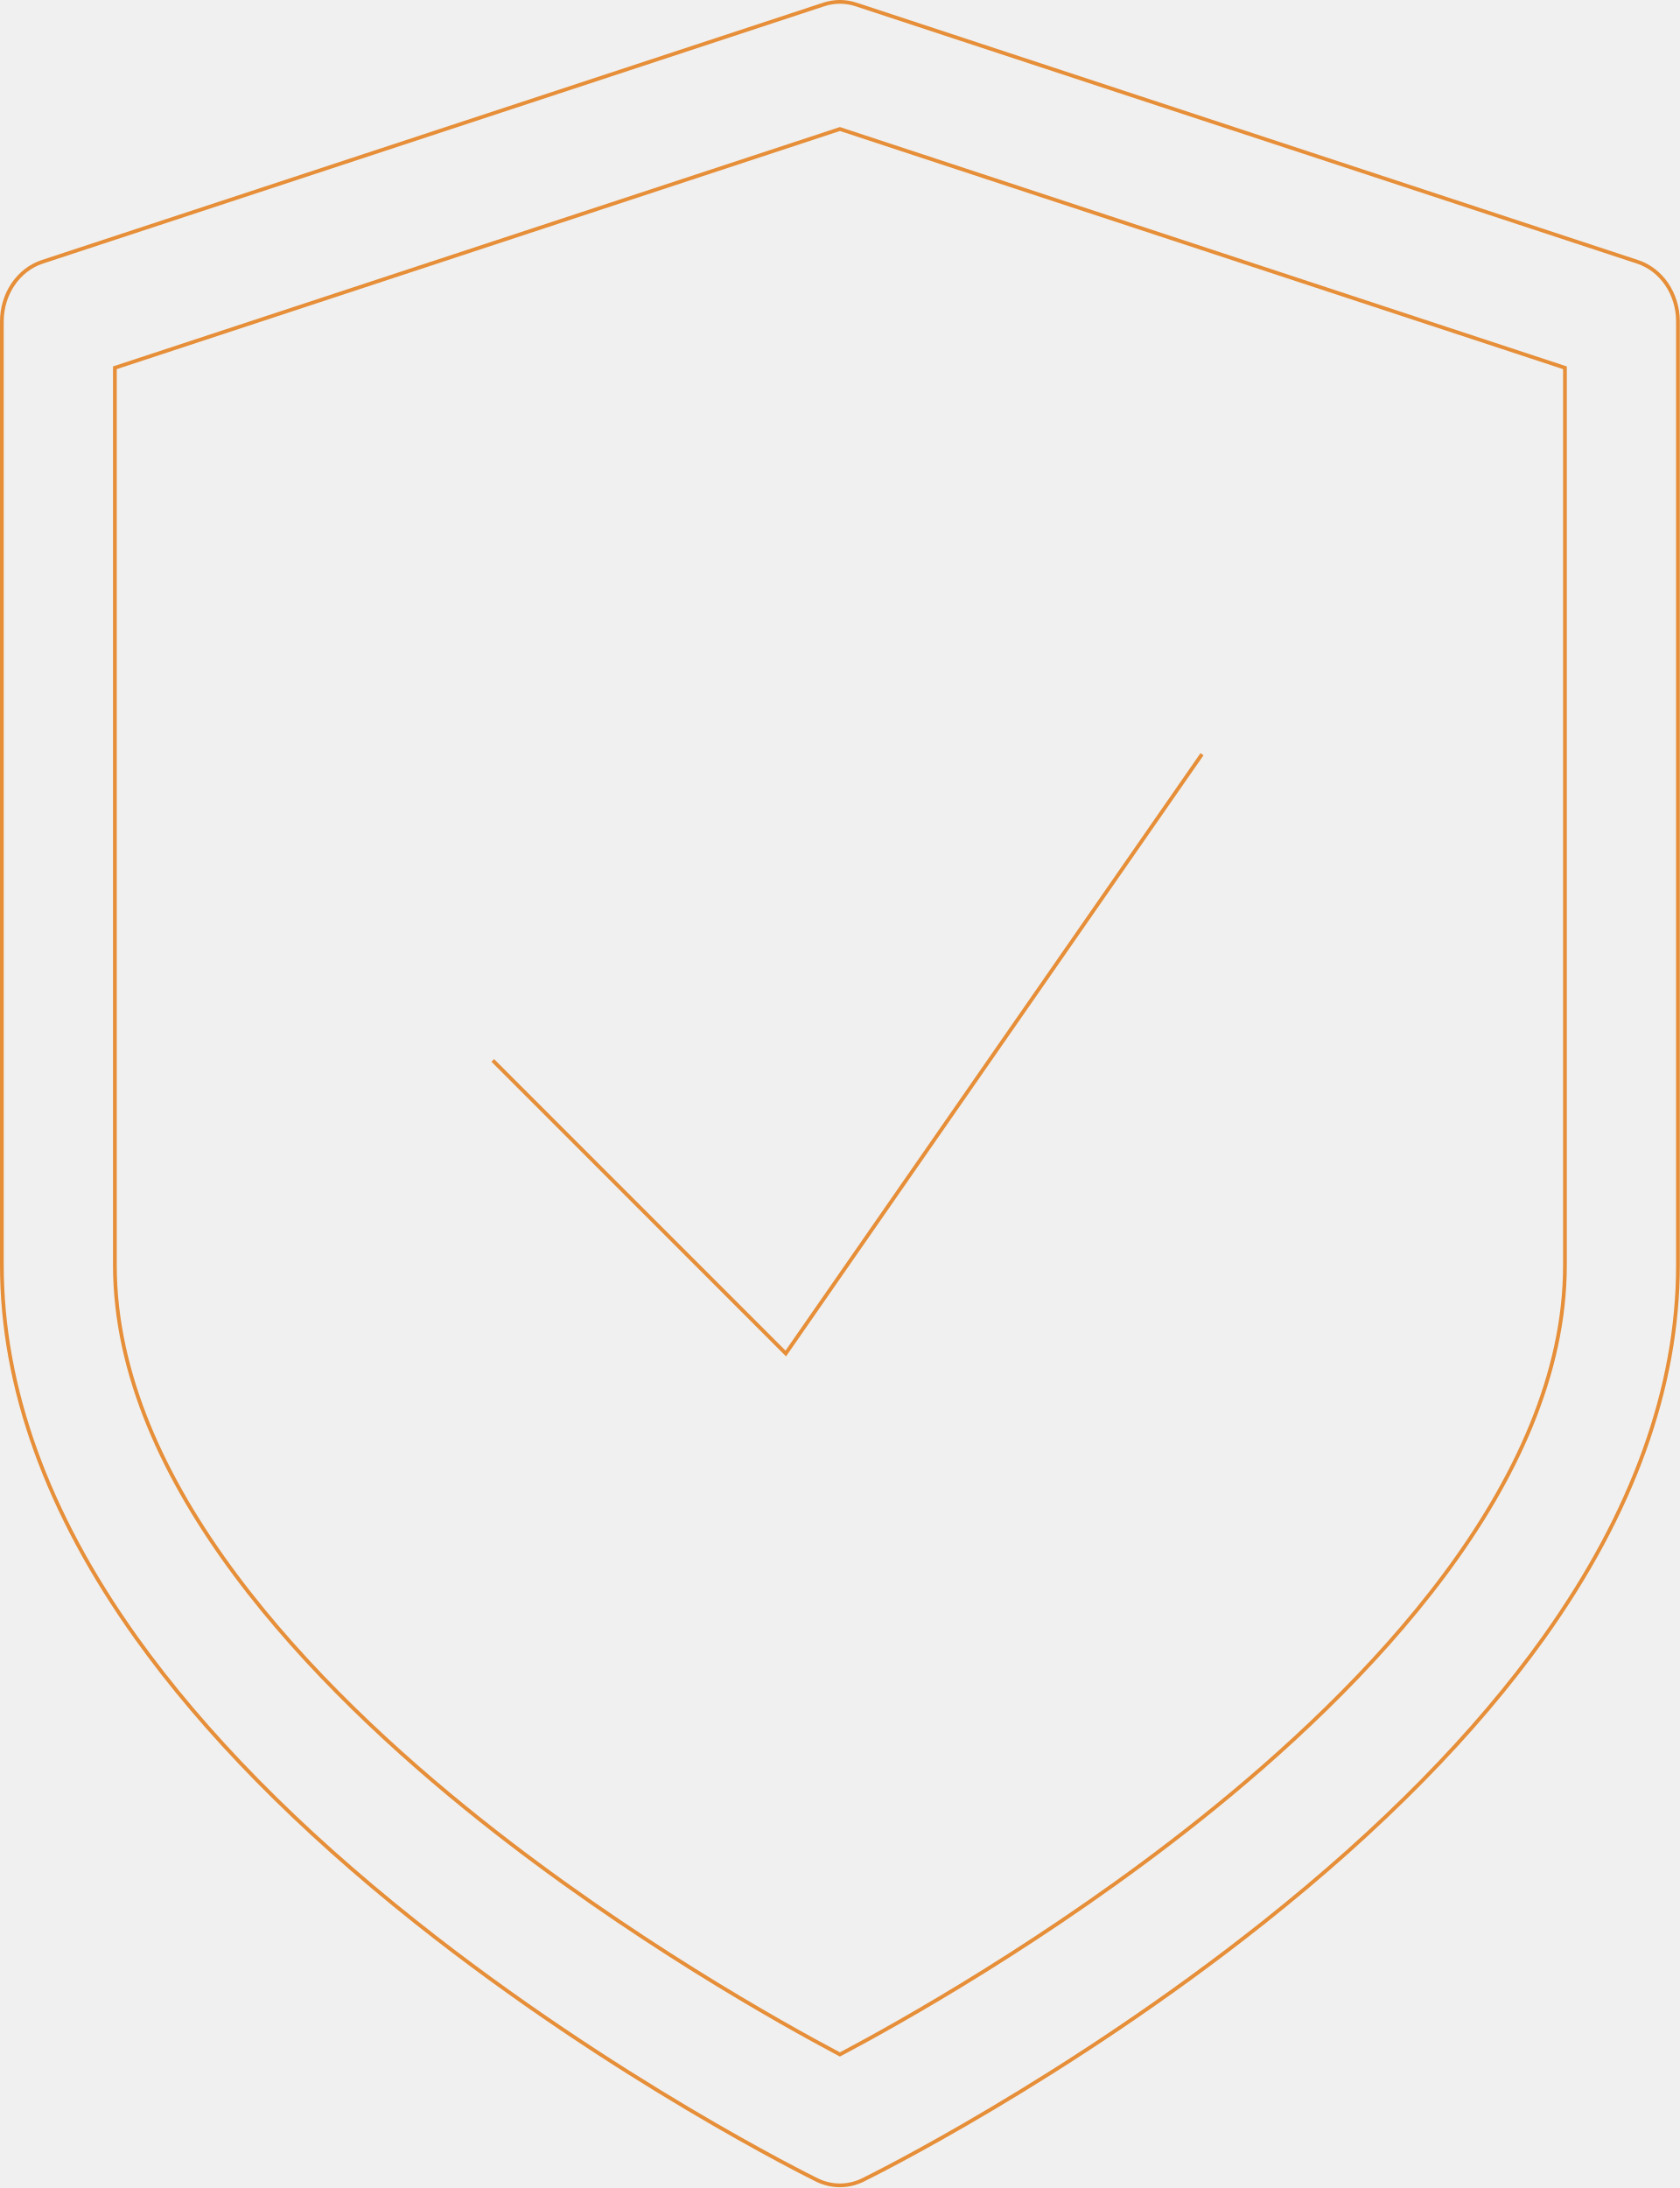
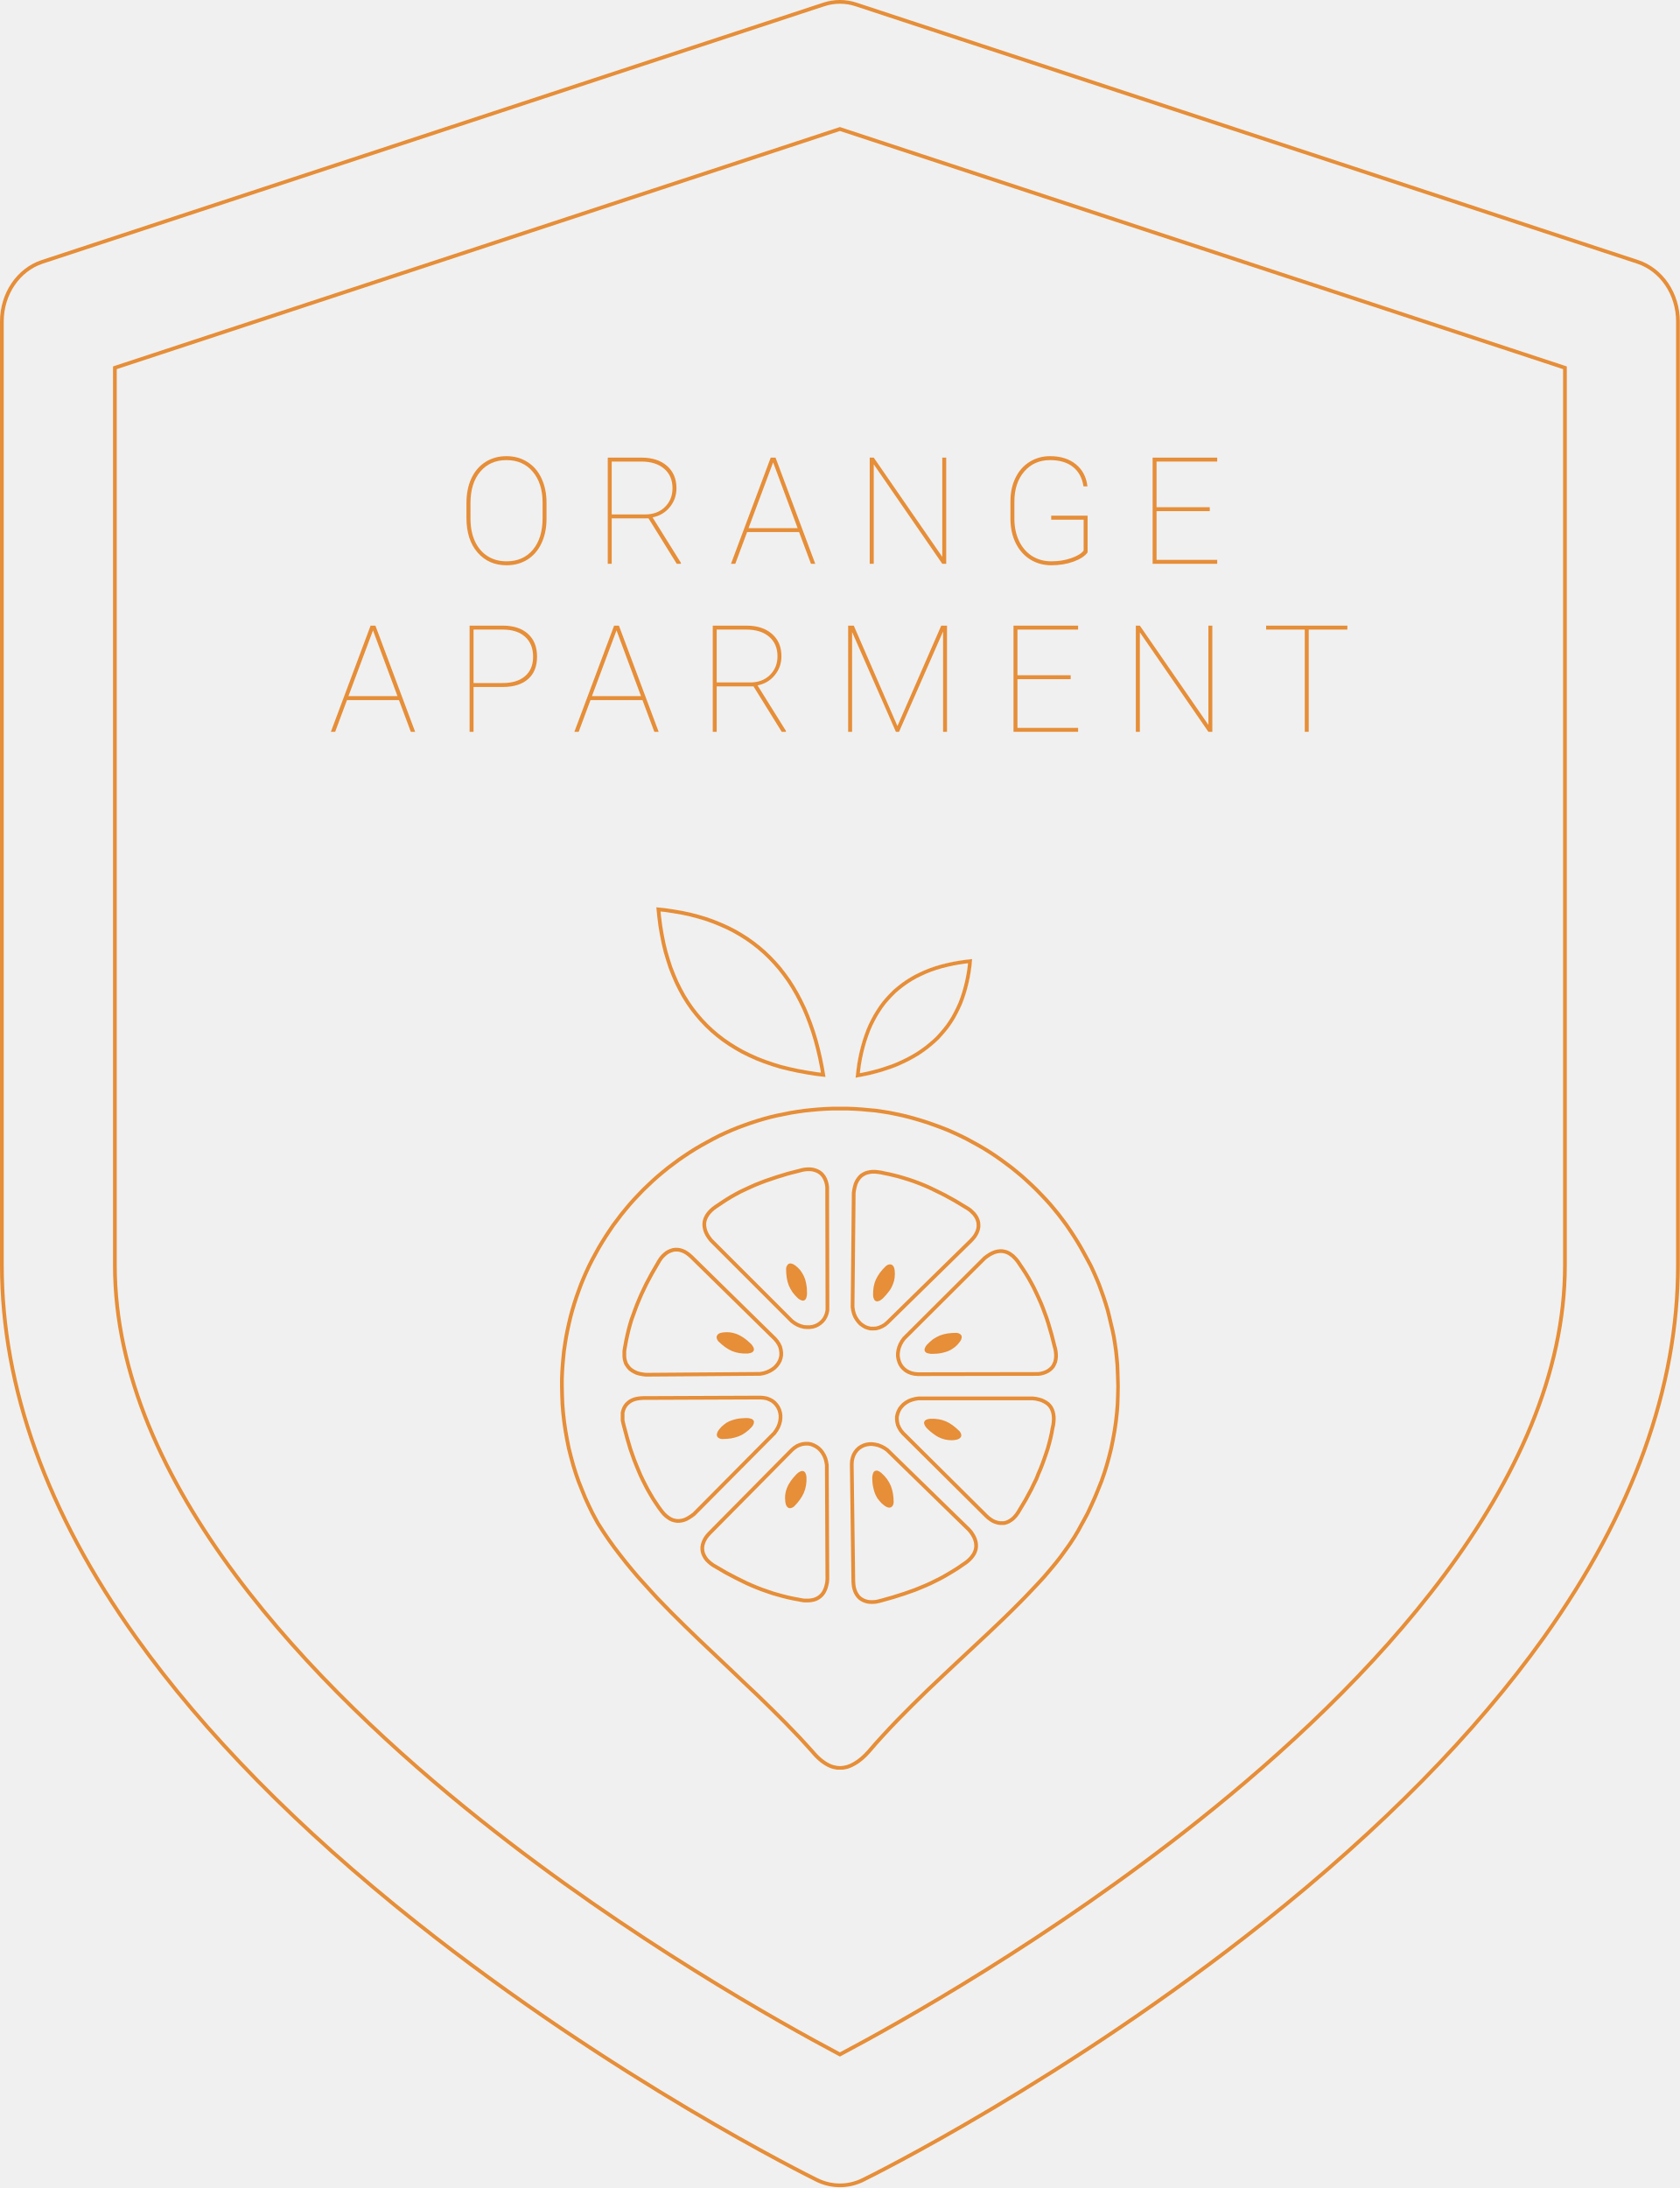
<svg xmlns="http://www.w3.org/2000/svg" width="450" height="586" viewBox="0 0 450 586" fill="none">
+   <path d="M146.406 138.91C146.406 141.371 145.964 143.552 145.078 145.453C144.206 147.341 142.956 148.806 141.328 149.848C139.701 150.876 137.826 151.391 135.703 151.391C132.5 151.391 129.909 150.251 127.93 147.973C125.951 145.694 124.961 142.621 124.961 138.754V134.652C124.961 132.204 125.397 130.03 126.27 128.129C127.155 126.228 128.411 124.763 130.039 123.734C131.68 122.693 133.555 122.172 135.664 122.172C137.786 122.172 139.661 122.693 141.289 123.734C142.93 124.763 144.193 126.234 145.078 128.148C145.964 130.049 146.406 132.217 146.406 134.652V138.91ZM145.352 134.613C145.352 131.176 144.479 128.422 142.734 126.352C140.99 124.268 138.633 123.227 135.664 123.227C132.734 123.227 130.397 124.262 128.652 126.332C126.908 128.389 126.035 131.195 126.035 134.75V138.91C126.035 141.176 126.426 143.181 127.207 144.926C128.001 146.658 129.128 147.992 130.586 148.93C132.044 149.867 133.75 150.336 135.703 150.336C138.672 150.336 141.022 149.301 142.754 147.23C144.486 145.16 145.352 142.335 145.352 138.754V134.613Z" fill="#E68E38" />
+   <path d="M173.73 138.832H163.867V151H162.812V122.562H171.875C174.727 122.562 176.992 123.298 178.672 124.77C180.365 126.241 181.211 128.24 181.211 130.766C181.211 132.706 180.605 134.405 179.395 135.863C178.197 137.309 176.667 138.207 174.805 138.559L182.402 150.727V151H181.289L173.73 138.832ZM163.867 137.777H172.832C175.02 137.777 176.784 137.113 178.125 135.785C179.479 134.457 180.156 132.784 180.156 130.766C180.156 128.552 179.408 126.807 177.91 125.531C176.426 124.255 174.388 123.617 171.797 123.617H163.867V137.777Z" fill="#E68E38" />
+   <path d="M214.062 142.504H200.137L196.973 151H195.82L206.465 122.562H207.754L218.398 151H217.246L214.062 142.504ZM200.527 141.449H213.672L207.109 123.832L200.527 141.449Z" fill="#E68E38" />
+   <path d="M253.477 151H252.422L234.062 124.359V151H232.988V122.562H234.062L252.422 149.145V122.562H253.477V151Z" fill="#E68E38" />
+   <path d="M291.348 147.953C290.632 148.943 289.375 149.763 287.578 150.414C285.781 151.065 283.802 151.391 281.641 151.391C279.531 151.391 277.65 150.876 275.996 149.848C274.342 148.819 273.047 147.367 272.109 145.492C271.185 143.617 270.71 141.495 270.684 139.125V134.242C270.684 131.911 271.133 129.822 272.031 127.973C272.93 126.124 274.193 124.698 275.82 123.695C277.448 122.68 279.277 122.172 281.309 122.172C284.134 122.172 286.432 122.895 288.203 124.34C289.987 125.785 291.022 127.758 291.309 130.258H290.254C289.902 127.992 288.958 126.254 287.422 125.043C285.885 123.832 283.848 123.227 281.309 123.227C278.444 123.227 276.133 124.249 274.375 126.293C272.617 128.337 271.738 131.026 271.738 134.359V138.891C271.738 141.117 272.148 143.103 272.969 144.848C273.802 146.592 274.967 147.947 276.465 148.91C277.975 149.861 279.701 150.336 281.641 150.336C283.542 150.336 285.306 150.056 286.934 149.496C288.561 148.936 289.681 148.259 290.293 147.465V139.184H281.602V138.109H291.348V147.953Z" fill="#E68E38" />
+   <path d="M324.082 136.898H309.824V149.945H326.074V151H308.77V122.562H326.074V123.617H309.824V135.844H324.082V136.898Z" fill="#E68E38" />
+   <path d="M106.875 187.504H92.949L89.785 196H88.633L99.277 167.562H100.566L111.211 196H110.059L106.875 187.504ZM93.34 186.449H106.484L99.922 168.832L93.34 186.449Z" fill="#E68E38" />
+   <path d="M126.855 183.988V196H125.801V167.562H134.688C137.591 167.562 139.844 168.298 141.445 169.77C143.06 171.228 143.867 173.259 143.867 175.863C143.867 178.441 143.079 180.434 141.504 181.84C139.941 183.246 137.715 183.962 134.824 183.988H126.855ZM126.855 182.934H134.688C137.253 182.934 139.245 182.315 140.664 181.078C142.096 179.841 142.812 178.116 142.812 175.902C142.812 173.611 142.096 171.827 140.664 170.551C139.245 169.262 137.253 168.617 134.688 168.617H126.855V182.934Z" fill="#E68E38" />
+   <path d="M172.109 187.504H158.184L155.02 196H153.867L164.512 167.562H165.801L176.445 196H175.293L172.109 187.504ZM158.574 186.449H171.719L165.156 168.832L158.574 186.449Z" fill="#E68E38" />
+   <path d="M201.855 183.832H191.992V196H190.938V167.562H200C202.852 167.562 205.117 168.298 206.797 169.77C208.49 171.241 209.336 173.24 209.336 175.766C209.336 177.706 208.73 179.405 207.52 180.863C206.322 182.309 204.792 183.207 202.93 183.559L210.527 195.727V196H209.414L201.855 183.832ZM191.992 182.777H200.957C203.145 182.777 204.909 182.113 206.25 180.785C207.604 179.457 208.281 177.784 208.281 175.766C208.281 173.552 207.533 171.807 206.035 170.531C204.551 169.255 202.513 168.617 199.922 168.617H191.992V182.777Z" fill="#E68E38" />
+   <path d="M228.711 167.562L240.41 194.457L252.148 167.562H253.691V196H252.637V169.125L240.84 196H240L228.262 169.262V196H227.207V167.562H228.711Z" fill="#E68E38" />
+   <path d="M286.816 181.898H272.559V194.945H288.809V196H271.504V167.562H288.809V168.617H272.559V180.844H286.816V181.898Z" fill="#E68E38" />
+   <path d="M324.766 196H323.711L305.352 169.359V196H304.277V167.562H305.352L323.711 194.145V167.562H324.766V196Z" fill="#E68E38" />
+   <path d="M360.938 168.617H350.586V196H349.531V168.617H339.18V167.562H360.938V168.617Z" fill="#E68E38" />
  <path d="M229.339 1.199L229.339 1.199L438.702 70.132C445.088 72.235 449.501 78.707 449.5 86.095V338.85C449.5 371.599 437.422 405.152 413.552 438.585C395.319 464.12 370.085 489.776 338.54 514.838C285.543 556.941 233.354 582.771 231.17 583.843L231.39 584.292L231.17 583.843C229.205 584.81 227.102 585.291 225.001 585.291C222.899 585.291 220.797 584.809 218.832 583.843L218.612 584.292L218.832 583.843C216.648 582.771 164.458 556.941 111.461 514.838C79.915 489.776 54.681 464.12 36.449 438.585C12.578 405.151 0.5 371.598 0.5 338.85V86.095C0.5 78.707 4.914 72.235 11.3 70.132L220.665 1.199L220.509 0.724L220.665 1.199C223.495 0.267 226.512 0.267 229.339 1.199ZM224.768 550.107L225.002 550.231L225.236 550.107C240.588 541.983 281.188 519.37 321.227 487.498C343.555 469.723 368.044 447.173 386.955 421.774C405.862 396.38 419.227 368.092 419.227 338.85V98.864V98.502L418.883 98.389L225.157 34.604L225.001 34.552L224.845 34.604L31.118 98.389L30.774 98.502V98.864V338.85C30.774 368.092 44.139 396.38 63.047 421.774C81.958 447.173 106.447 469.723 128.777 487.498C168.815 519.37 209.416 541.983 224.768 550.107Z" stroke="#E68E38" />
-   <path d="M132 284L210.5 362.5L322 202" stroke="#E68E38" />
+   <g clip-path="url(#clip0)">
+     <path fill-rule="evenodd" clip-rule="evenodd" d="M215.771 394.547L215.675 394.346L215.526 394.198L215.396 394.102L215.23 394.007L215.056 393.98L214.855 393.954L214.663 394.007L214.436 394.076L214.192 394.198L213.939 394.346L213.669 394.547L213.399 394.791L212.928 395.313L212.483 395.81L212.091 396.297L211.742 396.794L211.446 397.264L211.175 397.735L210.949 398.205L210.757 398.666L210.478 399.564L210.33 400.469L210.312 401.384L210.382 402.299L210.504 402.865L210.678 403.309L210.923 403.631L211.202 403.832L211.524 403.927L211.89 403.901L212.283 403.753L212.71 403.483L213.573 402.551L214.288 401.637L214.881 400.722L215.352 399.781L215.692 398.815L215.919 397.804L216.041 396.742V395.583L215.945 394.991L215.771 394.547Z" fill="#E68E38" />
+     <path fill-rule="evenodd" clip-rule="evenodd" d="M239.2 399.956L238.955 398.893L238.633 397.926L238.162 396.994L237.621 396.132L236.924 395.287L236.087 394.477L235.616 394.129L235.171 393.928L234.953 393.876H234.753L234.578 393.902L234.404 393.954L234.256 394.05L234.107 394.172L233.985 394.346L233.889 394.573L233.811 394.817L233.741 395.113L233.689 395.435L233.663 395.81L233.689 396.524L233.741 397.186L233.811 397.804L233.942 398.397L234.064 398.945L234.212 399.459L234.386 399.956L234.578 400.426L235.023 401.236L235.59 401.976L236.209 402.647L236.924 403.239L237.395 403.535L237.839 403.727L238.24 403.779L238.58 403.727L238.877 403.562L239.13 403.265L239.304 402.891L239.4 402.394L239.348 401.114L239.2 399.956Z" fill="#E68E38" />
+     <path fill-rule="evenodd" clip-rule="evenodd" d="M234.134 347.93L234.238 348.131L234.36 348.279L234.509 348.401L234.657 348.479L234.822 348.523H235.023L235.25 348.496L235.468 348.427L235.694 348.331L235.965 348.157L236.209 347.983L236.505 347.739L237.002 347.216L237.447 346.72L237.839 346.232L238.214 345.761L238.537 345.291L238.807 344.821L239.025 344.35L239.226 343.88L239.522 342.992L239.67 342.077L239.723 341.163L239.67 340.257L239.574 339.708L239.4 339.264L239.156 338.924L238.877 338.724L238.537 338.628L238.162 338.645L237.77 338.776L237.351 339.046L236.462 339.961L235.721 340.866L235.128 341.764L234.631 342.696L234.282 343.636L234.038 344.647L233.916 345.735L233.889 346.894L233.959 347.486L234.134 347.93Z" fill="#E68E38" />
+     <path fill-rule="evenodd" clip-rule="evenodd" d="M216.145 345.047L216.067 344.429L215.971 343.837L215.849 343.288L215.718 342.748L215.544 342.277L215.352 341.807L214.907 340.971L214.384 340.204L213.765 339.534L213.076 338.942L212.579 338.628L212.161 338.454L211.742 338.375L211.393 338.428L211.097 338.602L210.879 338.898L210.678 339.264L210.582 339.76L210.626 341.041L210.757 342.208L210.975 343.262L211.297 344.255L211.742 345.169L212.283 346.058L212.954 346.894L213.765 347.713L214.236 348.052L214.681 348.253L214.907 348.331H215.108H215.274L215.448 348.253L215.596 348.183L215.744 348.035L215.866 347.887L215.971 347.66L216.041 347.416L216.119 347.12L216.163 346.798L216.189 346.423L216.163 345.709L216.145 345.047Z" fill="#E68E38" />
+     <path fill-rule="evenodd" clip-rule="evenodd" d="M257.345 383.755L257.074 383.337L256.133 382.474L255.217 381.734L254.328 381.142L253.386 380.671L252.427 380.323L251.415 380.105L250.352 379.983H249.183L248.59 380.079L248.146 380.227L247.954 380.349L247.806 380.471L247.701 380.619L247.605 380.767L247.553 380.942V381.142L247.579 381.333L247.657 381.56L247.779 381.804L247.928 382.056L248.128 382.326L248.372 382.596L248.896 383.093L249.384 383.511L249.881 383.903L250.369 384.251L250.84 384.574L251.311 384.844L251.782 385.061L252.253 385.262L253.142 385.532L254.057 385.68L254.973 385.732L255.889 385.662L256.429 385.532L256.874 385.358L257.196 385.114L257.414 384.844L257.519 384.521L257.493 384.156L257.345 383.755Z" fill="#E68E38" />
+     <path fill-rule="evenodd" clip-rule="evenodd" d="M201.907 380.523L201.802 380.375L201.654 380.227L201.506 380.105L201.288 380.001L201.043 379.931L200.747 379.853L200.424 379.809L200.049 379.783L199.334 379.809L198.663 379.853L198.053 379.905L197.46 380.001L196.91 380.131L196.396 380.28L195.899 380.454L195.428 380.619L194.591 381.063L193.85 381.612L193.179 382.222L192.586 382.919L192.263 383.415L192.089 383.859L192.019 384.251L192.071 384.6L192.237 384.896L192.533 385.14L192.908 385.314L193.405 385.41L194.687 385.358L195.847 385.236L196.91 384.992L197.904 384.669L198.811 384.251L199.683 383.685L200.546 383.015L201.357 382.205L201.706 381.734L201.907 381.29L201.976 380.872L201.959 380.698L201.907 380.523Z" fill="#E68E38" />
+     <mask id="path-9-inside-1" fill="white">
+       <path fill-rule="evenodd" clip-rule="evenodd" d="M299.983 369.357L299.913 367.432L299.826 365.533L299.651 363.635L299.459 361.753L299.189 359.881L298.893 358.025L298.518 356.179L298.082 354.376L297.663 352.573L297.21 350.77L296.687 349.028L296.12 347.286L295.501 345.544L294.864 343.802L294.167 342.121L293.426 340.44L292.658 338.785L291.804 337.191L290.932 335.588L290.06 334.003L289.144 332.453L288.185 330.92L287.2 329.413L286.162 327.888L285.107 326.46L284.017 325.023L282.875 323.62L281.715 322.236L280.53 320.92L279.291 319.614L278.027 318.307L276.737 317.053L275.411 315.834L274.103 314.649L272.717 313.491L271.313 312.35L269.874 311.27L268.436 310.207L266.953 309.17L265.445 308.178L263.91 307.219L262.332 306.305L260.745 305.434L259.141 304.563L257.51 303.753L255.854 302.986L254.197 302.246L252.453 301.558L250.709 300.913L248.965 300.295L247.221 299.729L245.478 299.206L243.734 298.718L241.946 298.274L240.124 297.882L238.267 297.508L236.409 297.212L234.561 296.942L232.686 296.776L230.811 296.602L228.885 296.48L226.958 296.401H225.031H223.104L221.168 296.48L219.267 296.602L217.366 296.776L215.491 296.968L213.608 297.238L211.76 297.534L209.911 297.908L208.063 298.274L206.258 298.701L204.453 299.189L202.709 299.711L200.965 300.277L199.221 300.896L197.477 301.54L195.794 302.229L194.111 302.969L192.455 303.735L190.833 304.572L189.229 305.443L187.642 306.314L186.09 307.228L184.555 308.186L183.073 309.17L181.564 310.207L180.134 311.27L178.696 312.35L177.292 313.491L175.905 314.649L174.571 315.834L173.263 317.071L171.973 318.307L170.717 319.614L169.479 320.92L168.293 322.253L167.134 323.638L165.991 325.04L164.91 326.477L163.846 327.888L162.809 329.413L161.815 330.92L160.856 332.453L159.94 333.985L159.068 335.571L158.196 337.173L157.385 338.776L156.618 340.431L155.877 342.112L155.188 343.793L154.543 345.535L153.924 347.277L153.357 349.019L152.834 350.761L152.346 352.564L151.918 354.367L151.526 356.17L151.16 358.017L150.863 359.872L150.584 361.745L150.401 363.6L150.227 365.499L150.105 367.397L150.026 369.322V371.256L150.078 373.695L150.174 376.142L150.375 378.564L150.645 380.933L150.994 383.302L151.413 385.645L151.883 387.988L152.468 390.296L153.087 392.569L153.776 394.791L154.543 396.985L155.415 399.163L156.287 401.306L157.246 403.405L158.257 405.487L159.347 407.507L159.67 408.1L160.019 408.666L161.353 410.739L162.756 412.794L164.213 414.815L165.747 416.818L167.291 418.787L168.921 420.764L170.578 422.715L172.322 424.64L174.066 426.565L175.809 428.472L179.463 432.218L183.221 435.946L187.057 439.656L194.818 447.007L198.68 450.701L202.561 454.376L206.362 458.078L210.094 461.806L213.73 465.586L215.474 467.485L217.218 469.41L217.715 469.985L218.212 470.525L218.709 471.021L219.223 471.491L219.72 471.91L220.209 472.275L220.706 472.624L221.203 472.92L221.7 473.19L222.188 473.416L222.685 473.608L223.199 473.756L224.193 473.956L225.179 474.009L226.173 473.904L227.158 473.686L228.143 473.312L229.137 472.798L230.149 472.153L231.134 471.387L232.128 470.472L233.113 469.436L234.944 467.311L236.845 465.22L238.772 463.139L240.752 461.066L244.78 456.998L248.887 452.974L253.063 449.02L257.214 445.117L261.364 441.241L265.419 437.444L267.398 435.562L269.351 433.69L271.278 431.808L273.127 429.962L274.958 428.107L276.702 426.277L278.446 424.431L280.102 422.628L281.663 420.799L283.163 418.996L284.575 417.193L285.883 415.39L287.121 413.648L288.255 411.906L289.293 410.164L290.234 408.422L290.487 407.978L290.731 407.533L291.821 405.504L292.85 403.283L293.792 401.184L294.664 399.067L295.536 396.89L296.303 394.695L296.992 392.474L297.611 390.226L298.178 387.953L298.648 385.628L299.067 383.311L299.416 380.942L299.686 378.572L299.887 376.151L299.983 373.73L300.035 371.291L299.983 369.357ZM167.753 362.624V361.927L167.857 361.187L168.006 360.394L168.25 359.044L168.546 357.686L168.869 356.327L169.235 354.968L169.636 353.609L170.124 352.277L170.613 350.918L171.136 349.533L171.703 348.174L172.296 346.798L172.941 345.439L173.603 344.054L175.068 341.311L176.673 338.55L177.065 337.879L177.466 337.287L177.911 336.773L178.382 336.328L178.844 335.954L179.341 335.658L179.864 335.44L180.37 335.266L180.893 335.187H181.46L182 335.266L182.567 335.44L183.142 335.684L183.709 336.032L184.276 336.45L184.843 336.947L207.225 358.914L207.766 359.558L208.185 360.203L208.507 360.865L208.682 361.562L208.778 362.25V362.92L208.655 363.582L208.437 364.227L208.115 364.819L207.696 365.385L207.199 365.908L206.606 366.352L205.935 366.744L205.194 367.066L204.409 367.31L203.537 367.458L173.019 367.685L172.2 367.58L171.432 367.432L170.77 367.241L170.177 366.962L169.654 366.666L169.183 366.326L168.79 365.925L168.468 365.481L168.163 365.019L167.971 364.471L167.822 363.905L167.753 363.286V362.624ZM185.601 405.112L184.939 405.608L184.293 406.027L183.674 406.375L183.081 406.619L182.489 406.767L181.922 406.837H181.355L180.814 406.741L180.291 406.593L179.768 406.349L179.28 406.027L178.783 405.652L178.286 405.19L177.824 404.668L177.379 404.075L176.882 403.405L176.123 402.273L175.356 401.114L174.641 399.903L173.944 398.693L173.281 397.43L172.636 396.149L172.017 394.843L171.45 393.51L170.883 392.125L170.334 390.74L169.322 387.857L168.45 384.887L167.631 381.804L167.439 381.063L167.291 380.349V379.679V379.043V378.407L167.439 377.841L167.639 377.318L167.91 376.848L168.232 376.43L168.633 376.055L169.078 375.715L169.593 375.445L170.185 375.219L170.831 375.071L171.52 374.975L172.287 374.923L203.677 374.801L204.549 374.871L205.316 375.019L206.013 375.297L206.633 375.637L207.173 376.081L207.618 376.578L207.984 377.118L208.281 377.736L208.481 378.407L208.586 379.069V379.809L208.49 380.532L208.289 381.29L207.993 382.03L207.574 382.771L207.06 383.494L185.601 405.112ZM221.072 423.752L220.898 424.518L220.706 425.189L220.453 425.781L220.156 426.321L219.816 426.765L219.415 427.157L218.971 427.479L218.482 427.749L217.933 427.95L217.366 428.072L216.747 428.15H216.102H215.387L214.646 428.028L213.878 427.88L212.518 427.628L211.158 427.331L209.806 426.992L208.446 426.617L207.086 426.225L205.656 425.729L204.296 425.258L202.909 424.718L201.549 424.152L200.189 423.551L197.486 422.219L194.713 420.764L191.975 419.161L191.304 418.769L190.711 418.343L190.196 417.898L189.743 417.454L189.377 416.966L189.089 416.47L188.862 415.973L188.714 415.46L188.644 414.911V414.371L188.74 413.805L188.915 413.256L189.159 412.69L189.481 412.124L189.909 411.557L190.423 410.991L212.475 388.693L213.111 388.153L213.756 387.727L214.445 387.431L215.117 387.239L215.805 387.161H216.503L217.139 387.282L217.785 387.535L218.378 387.849L218.944 388.249L219.468 388.763L219.912 389.338L220.305 390L220.627 390.74L220.845 391.559L220.993 392.43L221.142 422.915L221.072 423.752ZM221.15 350.918L220.976 351.684L220.706 352.372L220.357 352.991L219.912 353.531L219.415 353.975L218.875 354.35L218.256 354.646L217.584 354.846L216.895 354.942H216.119L215.43 354.89L214.663 354.689L213.922 354.393L213.181 353.975L212.466 353.453L190.885 331.878L190.388 331.242L189.961 330.597L189.638 329.979L189.394 329.36L189.255 328.759L189.176 328.193V327.653L189.255 327.105L189.429 326.564L189.673 326.042L189.97 325.554L190.362 325.058L190.807 324.587L191.33 324.117L191.923 323.673L192.586 323.229L193.728 322.462L194.888 321.704L196.065 320.99L197.277 320.302L198.532 319.631L199.823 319.022L201.157 318.403L202.491 317.811L203.912 317.245L205.29 316.722L208.185 315.738L211.175 314.823L214.262 314.031L215.012 313.83L215.727 313.708L216.39 313.656H217.035L217.654 313.735L218.194 313.883L218.718 314.083L219.206 314.353L219.633 314.675L219.999 315.067L220.322 315.511L220.592 316.034L220.819 316.626L220.985 317.262L221.089 317.959V318.725L221.159 350.082L221.15 350.918ZM229.198 319.466L229.329 318.647L229.495 317.907L229.695 317.219L229.966 316.626L230.288 316.104L230.637 315.659L231.029 315.268L231.474 314.971L231.971 314.701L232.512 314.527L233.079 314.405L233.698 314.327H234.43L235.119 314.405L235.86 314.501L236.627 314.675L237.988 314.945L239.348 315.268L240.682 315.607L242.042 316.008L243.402 316.426L244.763 316.896L246.123 317.41L247.483 317.959L248.835 318.551L250.125 319.178L251.485 319.84L252.872 320.537L255.592 322.035L258.33 323.69L259.001 324.091L259.594 324.509L260.091 324.979L260.536 325.423L260.902 325.911L261.199 326.408L261.425 326.93L261.574 327.47L261.617 327.993V328.533L261.513 329.099L261.338 329.639L261.068 330.214L260.728 330.78L260.301 331.32L259.786 331.886L237.395 353.836L236.749 354.384L236.078 354.776L235.389 355.073L234.7 355.273L234.003 355.325H233.314L232.669 355.177L232.032 354.951L231.439 354.602L230.864 354.184L230.376 353.67L229.931 353.078L229.53 352.407L229.233 351.667L229.015 350.857L228.893 349.986L229.198 319.466ZM260.981 414.249L260.902 414.815L260.737 415.338L260.51 415.852L260.187 416.348L259.821 416.836L259.35 417.332L258.827 417.803L258.234 418.247L257.571 418.691L256.429 419.484L255.269 420.215L254.084 420.929L252.872 421.644L251.616 422.332L250.326 422.976L249.018 423.621L247.684 424.213L246.323 424.779L244.937 425.346L242.068 426.356L239.104 427.297L236.017 428.168L235.276 428.359L234.561 428.507L233.889 428.56H233.227L232.634 428.507L232.058 428.359L231.544 428.168L231.073 427.915L230.628 427.593L230.253 427.201L229.913 426.73L229.643 426.234L229.416 425.642L229.242 425.006L229.146 424.309L229.094 423.543L228.675 392.186L228.728 391.315L228.902 390.549L229.146 389.861L229.495 389.242L229.913 388.702L230.402 388.232L230.977 387.857L231.596 387.561L232.233 387.37L232.93 387.265H233.645L234.386 387.37L235.128 387.544L235.895 387.84L236.636 388.232L237.377 388.746L259.176 410.007L259.716 410.634L260.144 411.279L260.484 411.888L260.737 412.507L260.902 413.099L260.981 413.665V414.249ZM281.794 380.149L281.742 380.863L281.646 381.603L281.471 382.37L281.227 383.729L280.931 385.079L280.582 386.438L280.207 387.796L279.771 389.112L279.3 390.47L278.812 391.829L278.289 393.188L277.696 394.547L277.155 395.932L276.484 397.282L275.821 398.667L274.339 401.41L272.708 404.145L272.307 404.816L271.889 405.408L271.444 405.931L270.999 406.375L270.502 406.741L270.014 407.037L269.491 407.263L268.976 407.411H268.427H267.886L267.346 407.316L266.77 407.141L266.204 406.898L265.663 406.549L265.096 406.131L264.521 405.608L242.278 383.511L241.737 382.866L241.336 382.196L241.022 381.534L240.848 380.846L240.769 380.149V379.487L240.917 378.816L241.144 378.198L241.458 377.579L241.885 377.039L242.373 376.517L242.966 376.073L243.638 375.681L244.379 375.384L245.19 375.167L246.062 375.019H276.58L277.399 375.114L278.167 375.289L278.829 375.48L279.422 375.759L279.945 376.055L280.416 376.395L280.809 376.796L281.131 377.24L281.375 377.728L281.576 378.276L281.698 378.842L281.776 379.461L281.794 380.149ZM282.387 363.434L282.308 364.053L282.186 364.593L281.968 365.115L281.715 365.612L281.375 366.03L280.974 366.396L280.53 366.718L280.015 366.988L279.422 367.214L278.777 367.389L278.088 367.484H277.321L245.931 367.537L245.059 367.458L244.292 367.284L243.603 367.014L242.984 366.666L242.469 366.248L241.998 365.751L241.624 365.185L241.353 364.567L241.153 363.905L241.031 363.208V362.494L241.135 361.753L241.327 361.013L241.624 360.273L242.042 359.506L242.565 358.792L264.146 337.287L264.808 336.799L265.454 336.372L266.073 336.058L266.692 335.806L267.285 335.658L267.852 335.588H268.436L268.985 335.684L269.5 335.832L270.023 336.076L270.511 336.398L271.008 336.773L271.479 337.243L271.95 337.757L272.394 338.349L272.839 339.02L273.606 340.152L274.374 341.337L275.089 342.521L275.777 343.758L276.449 345.012L277.068 346.302L277.678 347.608L278.28 348.941L278.847 350.326L279.361 351.71L279.884 353.139L280.355 354.594L281.227 357.581L282.012 360.673L282.212 361.414L282.334 362.128L282.387 362.79V363.434Z" />
+     </mask>
+     <path fill-rule="evenodd" clip-rule="evenodd" d="M299.983 369.357L299.913 367.432L299.826 365.533L299.651 363.635L299.459 361.753L299.189 359.881L298.893 358.025L298.518 356.179L298.082 354.376L297.663 352.573L297.21 350.77L296.687 349.028L296.12 347.286L295.501 345.544L294.864 343.802L294.167 342.121L293.426 340.44L292.658 338.785L291.804 337.191L290.932 335.588L290.06 334.003L289.144 332.453L288.185 330.92L287.2 329.413L286.162 327.888L285.107 326.46L284.017 325.023L282.875 323.62L281.715 322.236L280.53 320.92L279.291 319.614L278.027 318.307L276.737 317.053L275.411 315.834L274.103 314.649L272.717 313.491L271.313 312.35L269.874 311.27L268.436 310.207L266.953 309.17L265.445 308.178L263.91 307.219L262.332 306.305L260.745 305.434L259.141 304.563L257.51 303.753L255.854 302.986L254.197 302.246L252.453 301.558L250.709 300.913L248.965 300.295L247.221 299.729L245.478 299.206L243.734 298.718L241.946 298.274L240.124 297.882L238.267 297.508L236.409 297.212L234.561 296.942L232.686 296.776L230.811 296.602L228.885 296.48L226.958 296.401H225.031H223.104L221.168 296.48L219.267 296.602L217.366 296.776L215.491 296.968L213.608 297.238L211.76 297.534L209.911 297.908L208.063 298.274L206.258 298.701L204.453 299.189L202.709 299.711L200.965 300.277L199.221 300.896L197.477 301.54L195.794 302.229L194.111 302.969L192.455 303.735L190.833 304.572L189.229 305.443L187.642 306.314L186.09 307.228L184.555 308.186L183.073 309.17L181.564 310.207L180.134 311.27L178.696 312.35L177.292 313.491L175.905 314.649L174.571 315.834L173.263 317.071L171.973 318.307L170.717 319.614L169.479 320.92L168.293 322.253L167.134 323.638L165.991 325.04L164.91 326.477L163.846 327.888L162.809 329.413L161.815 330.92L160.856 332.453L159.94 333.985L159.068 335.571L158.196 337.173L157.385 338.776L156.618 340.431L155.877 342.112L155.188 343.793L154.543 345.535L153.924 347.277L153.357 349.019L152.834 350.761L152.346 352.564L151.918 354.367L151.526 356.17L151.16 358.017L150.863 359.872L150.584 361.745L150.401 363.6L150.227 365.499L150.105 367.397L150.026 369.322V371.256L150.078 373.695L150.174 376.142L150.375 378.564L150.645 380.933L150.994 383.302L151.413 385.645L151.883 387.988L152.468 390.296L153.087 392.569L153.776 394.791L154.543 396.985L155.415 399.163L156.287 401.306L157.246 403.405L158.257 405.487L159.347 407.507L159.67 408.1L160.019 408.666L161.353 410.739L162.756 412.794L164.213 414.815L165.747 416.818L167.291 418.787L168.921 420.764L170.578 422.715L172.322 424.64L174.066 426.565L175.809 428.472L179.463 432.218L183.221 435.946L187.057 439.656L194.818 447.007L198.68 450.701L202.561 454.376L206.362 458.078L210.094 461.806L213.73 465.586L215.474 467.485L217.218 469.41L217.715 469.985L218.212 470.525L218.709 471.021L219.223 471.491L219.72 471.91L220.209 472.275L220.706 472.624L221.203 472.92L221.7 473.19L222.188 473.416L222.685 473.608L223.199 473.756L224.193 473.956L225.179 474.009L226.173 473.904L227.158 473.686L228.143 473.312L229.137 472.798L230.149 472.153L231.134 471.387L232.128 470.472L233.113 469.436L234.944 467.311L236.845 465.22L238.772 463.139L240.752 461.066L244.78 456.998L248.887 452.974L253.063 449.02L257.214 445.117L261.364 441.241L265.419 437.444L267.398 435.562L269.351 433.69L271.278 431.808L273.127 429.962L274.958 428.107L276.702 426.277L278.446 424.431L280.102 422.628L281.663 420.799L283.163 418.996L284.575 417.193L285.883 415.39L287.121 413.648L288.255 411.906L289.293 410.164L290.234 408.422L290.487 407.978L290.731 407.533L291.821 405.504L292.85 403.283L293.792 401.184L294.664 399.067L295.536 396.89L296.303 394.695L296.992 392.474L297.611 390.226L298.178 387.953L298.648 385.628L299.067 383.311L299.416 380.942L299.686 378.572L299.887 376.151L299.983 373.73L300.035 371.291L299.983 369.357ZM167.753 362.624V361.927L167.857 361.187L168.006 360.394L168.25 359.044L168.546 357.686L168.869 356.327L169.235 354.968L169.636 353.609L170.124 352.277L170.613 350.918L171.136 349.533L171.703 348.174L172.296 346.798L172.941 345.439L173.603 344.054L175.068 341.311L176.673 338.55L177.065 337.879L177.466 337.287L177.911 336.773L178.382 336.328L178.844 335.954L179.341 335.658L179.864 335.44L180.37 335.266L180.893 335.187H181.46L182 335.266L182.567 335.44L183.142 335.684L183.709 336.032L184.276 336.45L184.843 336.947L207.225 358.914L207.766 359.558L208.185 360.203L208.507 360.865L208.682 361.562L208.778 362.25V362.92L208.655 363.582L208.437 364.227L208.115 364.819L207.696 365.385L207.199 365.908L206.606 366.352L205.935 366.744L205.194 367.066L204.409 367.31L203.537 367.458L173.019 367.685L172.2 367.58L171.432 367.432L170.77 367.241L170.177 366.962L169.654 366.666L169.183 366.326L168.79 365.925L168.468 365.481L168.163 365.019L167.971 364.471L167.822 363.905L167.753 363.286V362.624ZM185.601 405.112L184.939 405.608L184.293 406.027L183.674 406.375L183.081 406.619L182.489 406.767L181.922 406.837H181.355L180.814 406.741L180.291 406.593L179.768 406.349L179.28 406.027L178.783 405.652L178.286 405.19L177.824 404.668L177.379 404.075L176.882 403.405L176.123 402.273L175.356 401.114L174.641 399.903L173.944 398.693L173.281 397.43L172.636 396.149L172.017 394.843L171.45 393.51L170.883 392.125L170.334 390.74L169.322 387.857L168.45 384.887L167.631 381.804L167.439 381.063L167.291 380.349V379.679V379.043V378.407L167.439 377.841L167.639 377.318L167.91 376.848L168.232 376.43L168.633 376.055L169.078 375.715L169.593 375.445L170.185 375.219L170.831 375.071L171.52 374.975L172.287 374.923L203.677 374.801L204.549 374.871L205.316 375.019L206.013 375.297L206.633 375.637L207.173 376.081L207.618 376.578L207.984 377.118L208.281 377.736L208.481 378.407L208.586 379.069V379.809L208.49 380.532L208.289 381.29L207.993 382.03L207.574 382.771L207.06 383.494L185.601 405.112ZM221.072 423.752L220.898 424.518L220.706 425.189L220.453 425.781L220.156 426.321L219.816 426.765L219.415 427.157L218.971 427.479L218.482 427.749L217.933 427.95L217.366 428.072L216.747 428.15H216.102H215.387L214.646 428.028L213.878 427.88L212.518 427.628L211.158 427.331L209.806 426.992L208.446 426.617L207.086 426.225L205.656 425.729L204.296 425.258L202.909 424.718L201.549 424.152L200.189 423.551L197.486 422.219L194.713 420.764L191.975 419.161L191.304 418.769L190.711 418.343L190.196 417.898L189.743 417.454L189.377 416.966L189.089 416.47L188.862 415.973L188.714 415.46L188.644 414.911V414.371L188.74 413.805L188.915 413.256L189.159 412.69L189.481 412.124L189.909 411.557L190.423 410.991L212.475 388.693L213.111 388.153L213.756 387.727L214.445 387.431L215.117 387.239L215.805 387.161H216.503L217.139 387.282L217.785 387.535L218.378 387.849L218.944 388.249L219.468 388.763L219.912 389.338L220.305 390L220.627 390.74L220.845 391.559L220.993 392.43L221.142 422.915L221.072 423.752ZM221.15 350.918L220.976 351.684L220.706 352.372L220.357 352.991L219.912 353.531L219.415 353.975L218.875 354.35L218.256 354.646L217.584 354.846L216.895 354.942H216.119L215.43 354.89L214.663 354.689L213.922 354.393L213.181 353.975L212.466 353.453L190.885 331.878L190.388 331.242L189.961 330.597L189.638 329.979L189.394 329.36L189.255 328.759L189.176 328.193V327.653L189.255 327.105L189.429 326.564L189.673 326.042L189.97 325.554L190.362 325.058L190.807 324.587L191.33 324.117L191.923 323.673L192.586 323.229L193.728 322.462L194.888 321.704L196.065 320.99L197.277 320.302L198.532 319.631L199.823 319.022L201.157 318.403L202.491 317.811L203.912 317.245L205.29 316.722L208.185 315.738L211.175 314.823L214.262 314.031L215.012 313.83L215.727 313.708L216.39 313.656H217.035L217.654 313.735L218.194 313.883L218.718 314.083L219.206 314.353L219.633 314.675L219.999 315.067L220.322 315.511L220.592 316.034L220.819 316.626L220.985 317.262L221.089 317.959V318.725L221.159 350.082L221.15 350.918ZM229.198 319.466L229.329 318.647L229.495 317.907L229.695 317.219L229.966 316.626L230.288 316.104L230.637 315.659L231.029 315.268L231.474 314.971L231.971 314.701L232.512 314.527L233.079 314.405L233.698 314.327H234.43L235.119 314.405L235.86 314.501L236.627 314.675L237.988 314.945L239.348 315.268L240.682 315.607L242.042 316.008L243.402 316.426L244.763 316.896L246.123 317.41L247.483 317.959L248.835 318.551L250.125 319.178L251.485 319.84L252.872 320.537L255.592 322.035L258.33 323.69L259.001 324.091L259.594 324.509L260.091 324.979L260.536 325.423L260.902 325.911L261.199 326.408L261.425 326.93L261.574 327.47L261.617 327.993V328.533L261.513 329.099L261.338 329.639L261.068 330.214L260.728 330.78L260.301 331.32L259.786 331.886L237.395 353.836L236.749 354.384L236.078 354.776L235.389 355.073L234.7 355.273L234.003 355.325H233.314L232.669 355.177L232.032 354.951L231.439 354.602L230.864 354.184L230.376 353.67L229.931 353.078L229.53 352.407L229.233 351.667L229.015 350.857L228.893 349.986L229.198 319.466ZM260.981 414.249L260.902 414.815L260.737 415.338L260.51 415.852L260.187 416.348L259.821 416.836L259.35 417.332L258.827 417.803L258.234 418.247L257.571 418.691L256.429 419.484L255.269 420.215L254.084 420.929L252.872 421.644L251.616 422.332L250.326 422.976L249.018 423.621L247.684 424.213L246.323 424.779L244.937 425.346L242.068 426.356L239.104 427.297L236.017 428.168L235.276 428.359L234.561 428.507L233.889 428.56H233.227L232.634 428.507L232.058 428.359L231.544 428.168L231.073 427.915L230.628 427.593L230.253 427.201L229.913 426.73L229.643 426.234L229.416 425.642L229.242 425.006L229.146 424.309L229.094 423.543L228.675 392.186L228.728 391.315L228.902 390.549L229.146 389.861L229.495 389.242L229.913 388.702L230.402 388.232L230.977 387.857L231.596 387.561L232.233 387.37L232.93 387.265H233.645L234.386 387.37L235.128 387.544L235.895 387.84L236.636 388.232L237.377 388.746L259.176 410.007L259.716 410.634L260.144 411.279L260.484 411.888L260.737 412.507L260.902 413.099L260.981 413.665V414.249ZM281.794 380.149L281.742 380.863L281.646 381.603L281.471 382.37L281.227 383.729L280.931 385.079L280.582 386.438L280.207 387.796L279.771 389.112L279.3 390.47L278.812 391.829L278.289 393.188L277.696 394.547L277.155 395.932L276.484 397.282L275.821 398.667L274.339 401.41L272.708 404.145L272.307 404.816L271.889 405.408L271.444 405.931L270.999 406.375L270.502 406.741L270.014 407.037L269.491 407.263L268.976 407.411H268.427H267.886L267.346 407.316L266.77 407.141L266.204 406.898L265.663 406.549L265.096 406.131L264.521 405.608L242.278 383.511L241.737 382.866L241.336 382.196L241.022 381.534L240.848 380.846L240.769 380.149V379.487L240.917 378.816L241.144 378.198L241.458 377.579L241.885 377.039L242.373 376.517L242.966 376.073L243.638 375.681L244.379 375.384L245.19 375.167L246.062 375.019H276.58L277.399 375.114L278.167 375.289L278.829 375.48L279.422 375.759L279.945 376.055L280.416 376.395L280.809 376.796L281.131 377.24L281.375 377.728L281.576 378.276L281.698 378.842L281.776 379.461L281.794 380.149ZM282.387 363.434L282.308 364.053L282.186 364.593L281.968 365.115L281.715 365.612L281.375 366.03L280.974 366.396L280.53 366.718L280.015 366.988L279.422 367.214L278.777 367.389L278.088 367.484H277.321L245.931 367.537L245.059 367.458L244.292 367.284L243.603 367.014L242.984 366.666L242.469 366.248L241.998 365.751L241.624 365.185L241.353 364.567L241.153 363.905L241.031 363.208V362.494L241.135 361.753L241.327 361.013L241.624 360.273L242.042 359.506L242.565 358.792L264.146 337.287L264.808 336.799L265.454 336.372L266.073 336.058L266.692 335.806L267.285 335.658L267.852 335.588H268.436L268.985 335.684L269.5 335.832L270.023 336.076L270.511 336.398L271.008 336.773L271.479 337.243L271.95 337.757L272.394 338.349L272.839 339.02L273.606 340.152L274.374 341.337L275.089 342.521L275.777 343.758L276.449 345.012L277.068 346.302L277.678 347.608L278.28 348.941L278.847 350.326L279.361 351.71L279.884 353.139L280.355 354.594L281.227 357.581L282.012 360.673L282.212 361.414L282.334 362.128L282.387 362.79V363.434Z" stroke="#E68E38" stroke-width="2" mask="url(#path-9-inside-1)" />
+     <path fill-rule="evenodd" clip-rule="evenodd" d="M192.141 358.792L192.411 359.219L193.353 360.081L194.268 360.795L195.184 361.387L196.126 361.858L197.085 362.18L198.096 362.398L199.186 362.502H200.346L200.913 362.398L201.383 362.25L201.558 362.128L201.706 362.006L201.828 361.858L201.907 361.71L201.959 361.535V361.335L201.933 361.143L201.854 360.917L201.732 360.673L201.584 360.429L201.383 360.151L201.139 359.88L200.616 359.41L200.128 358.966L199.605 358.574L199.134 358.226L198.646 357.929L198.175 357.659L197.704 357.442L197.233 357.241L196.318 356.971L195.428 356.823L194.513 356.797L193.597 356.867L193.03 356.997L192.586 357.163L192.263 357.416L192.071 357.712L191.967 358.034L191.993 358.4L192.141 358.792Z" fill="#E68E38" />
+     <path fill-rule="evenodd" clip-rule="evenodd" d="M257.414 357.485L257.118 357.241L256.752 357.067L256.255 356.971L254.973 357.015L253.813 357.137L252.75 357.363L251.756 357.686L250.84 358.13L249.951 358.67L249.114 359.367L248.294 360.177L247.954 360.647L247.753 361.091L247.684 361.318V361.509V361.684L247.753 361.858L247.832 362.006L247.98 362.154L248.128 362.276L248.346 362.38L248.59 362.45L248.896 362.52L249.209 362.572L249.584 362.598L250.299 362.572L250.971 362.546L251.581 362.476L252.183 362.38L252.723 362.25L253.264 362.102L253.735 361.954L254.206 361.762L255.043 361.318L255.81 360.769L256.481 360.151L257.074 359.436L257.397 358.966L257.563 358.522L257.641 358.13L257.589 357.781L257.414 357.485Z" fill="#E68E38" />
+     <path d="M176.577 245.487L176.385 243.559L178.162 243.74L180.473 244.086L182.725 244.475L184.91 244.941L187.036 245.502L189.099 246.115L191.073 246.821L193.009 247.606L194.89 248.442L196.698 249.363L198.43 250.361L200.119 251.437L201.73 252.581L203.289 253.803L204.778 255.093L206.199 256.461L207.561 257.899L208.879 259.413L210.103 260.998L211.302 262.661L212.422 264.417L213.475 266.228L214.461 268.11L215.411 270.068L216.274 272.121L217.079 274.231L217.841 276.435L218.524 278.691L219.139 281.018L219.702 283.45L220.197 285.927L220.527 287.859L218.629 287.64L216.152 287.242L213.742 286.8L211.411 286.29L209.128 285.728L206.953 285.065L204.843 284.33L202.814 283.546L200.855 282.666L198.975 281.744L197.166 280.72L195.432 279.643L193.77 278.499L192.186 277.278L190.671 275.988L189.233 274.621L187.865 273.185L186.573 271.671L185.35 270.105L184.206 268.455L183.13 266.718L182.156 264.936L181.225 263.059L180.396 261.127L179.611 259.128L178.929 257.023L178.289 254.873L177.754 252.648L177.287 250.313L176.888 247.935L176.577 245.487Z" stroke="#E68E38" />
+     <path d="M258.716 257.545L259.879 257.414L259.786 258.448L259.571 260.057L259.304 261.624L258.985 263.129L258.614 264.601L258.201 266.037L257.737 267.42L257.231 268.755L256.649 270.039L256.012 271.312L255.352 272.528L254.625 273.689L253.855 274.8L252.999 275.895L252.121 276.918L251.206 277.934L250.209 278.871L249.16 279.772L248.069 280.648L246.926 281.48L245.735 282.277L244.49 283.006L243.2 283.71L241.829 284.373L240.441 285.011L238.984 285.593L237.465 286.102L237.463 286.102L235.89 286.62L234.278 287.06L232.618 287.474L230.873 287.836L229.762 288.038L229.887 286.932L230.103 285.196L230.396 283.536L230.741 281.899L231.137 280.339L231.568 278.824L232.059 277.361L232.576 275.952L233.158 274.592L233.81 273.28L234.497 272.01L235.227 270.819L235.999 269.653L236.826 268.546L237.724 267.503L238.645 266.507L239.617 265.535L240.659 264.648L241.749 263.791L242.87 262.996L244.061 262.243L245.293 261.541L246.581 260.907L247.924 260.296L249.313 259.739L250.747 259.251L252.236 258.812L253.779 258.425L255.366 258.08L257.031 257.787L258.716 257.545Z" stroke="#E68E38" />
+     <path fill-rule="evenodd" clip-rule="evenodd" d="M260.431 256.849L260.283 258.504L260.065 260.133L259.795 261.718L259.472 263.242L259.097 264.732L258.679 266.186L258.208 267.589L257.693 268.947L257.101 270.254L256.455 271.543L255.784 272.78L255.043 273.964L254.258 275.097L253.386 276.212L252.497 277.248L251.564 278.285L250.544 279.243L249.48 280.157L248.372 281.046L247.213 281.89L246.001 282.701L244.736 283.441L243.428 284.155L242.042 284.826L240.638 285.47L239.156 286.063L237.621 286.576L236.034 287.099L234.404 287.543L232.73 287.961L230.968 288.327L229.19 288.649L229.39 286.873L229.608 285.122L229.905 283.441L230.253 281.786L230.655 280.209L231.091 278.676L231.588 277.196L232.111 275.767L232.704 274.382L233.366 273.05L234.064 271.761L234.805 270.55L235.59 269.365L236.436 268.233L237.351 267.17L238.284 266.16L239.278 265.167L240.342 264.261L241.449 263.39L242.591 262.58L243.803 261.814L245.059 261.1L246.367 260.455L247.727 259.837L249.14 259.27L250.596 258.774L252.104 258.33L253.665 257.938L255.269 257.589L256.952 257.293L258.653 257.049L260.431 256.849Z" stroke="white" stroke-width="0.03" stroke-miterlimit="10" />
+   </g>
+   <defs>
+     <clipPath id="clip0">
+       <rect width="150" height="231" fill="white" transform="translate(150 243)" />
+     </clipPath>
+   </defs>
</svg>
